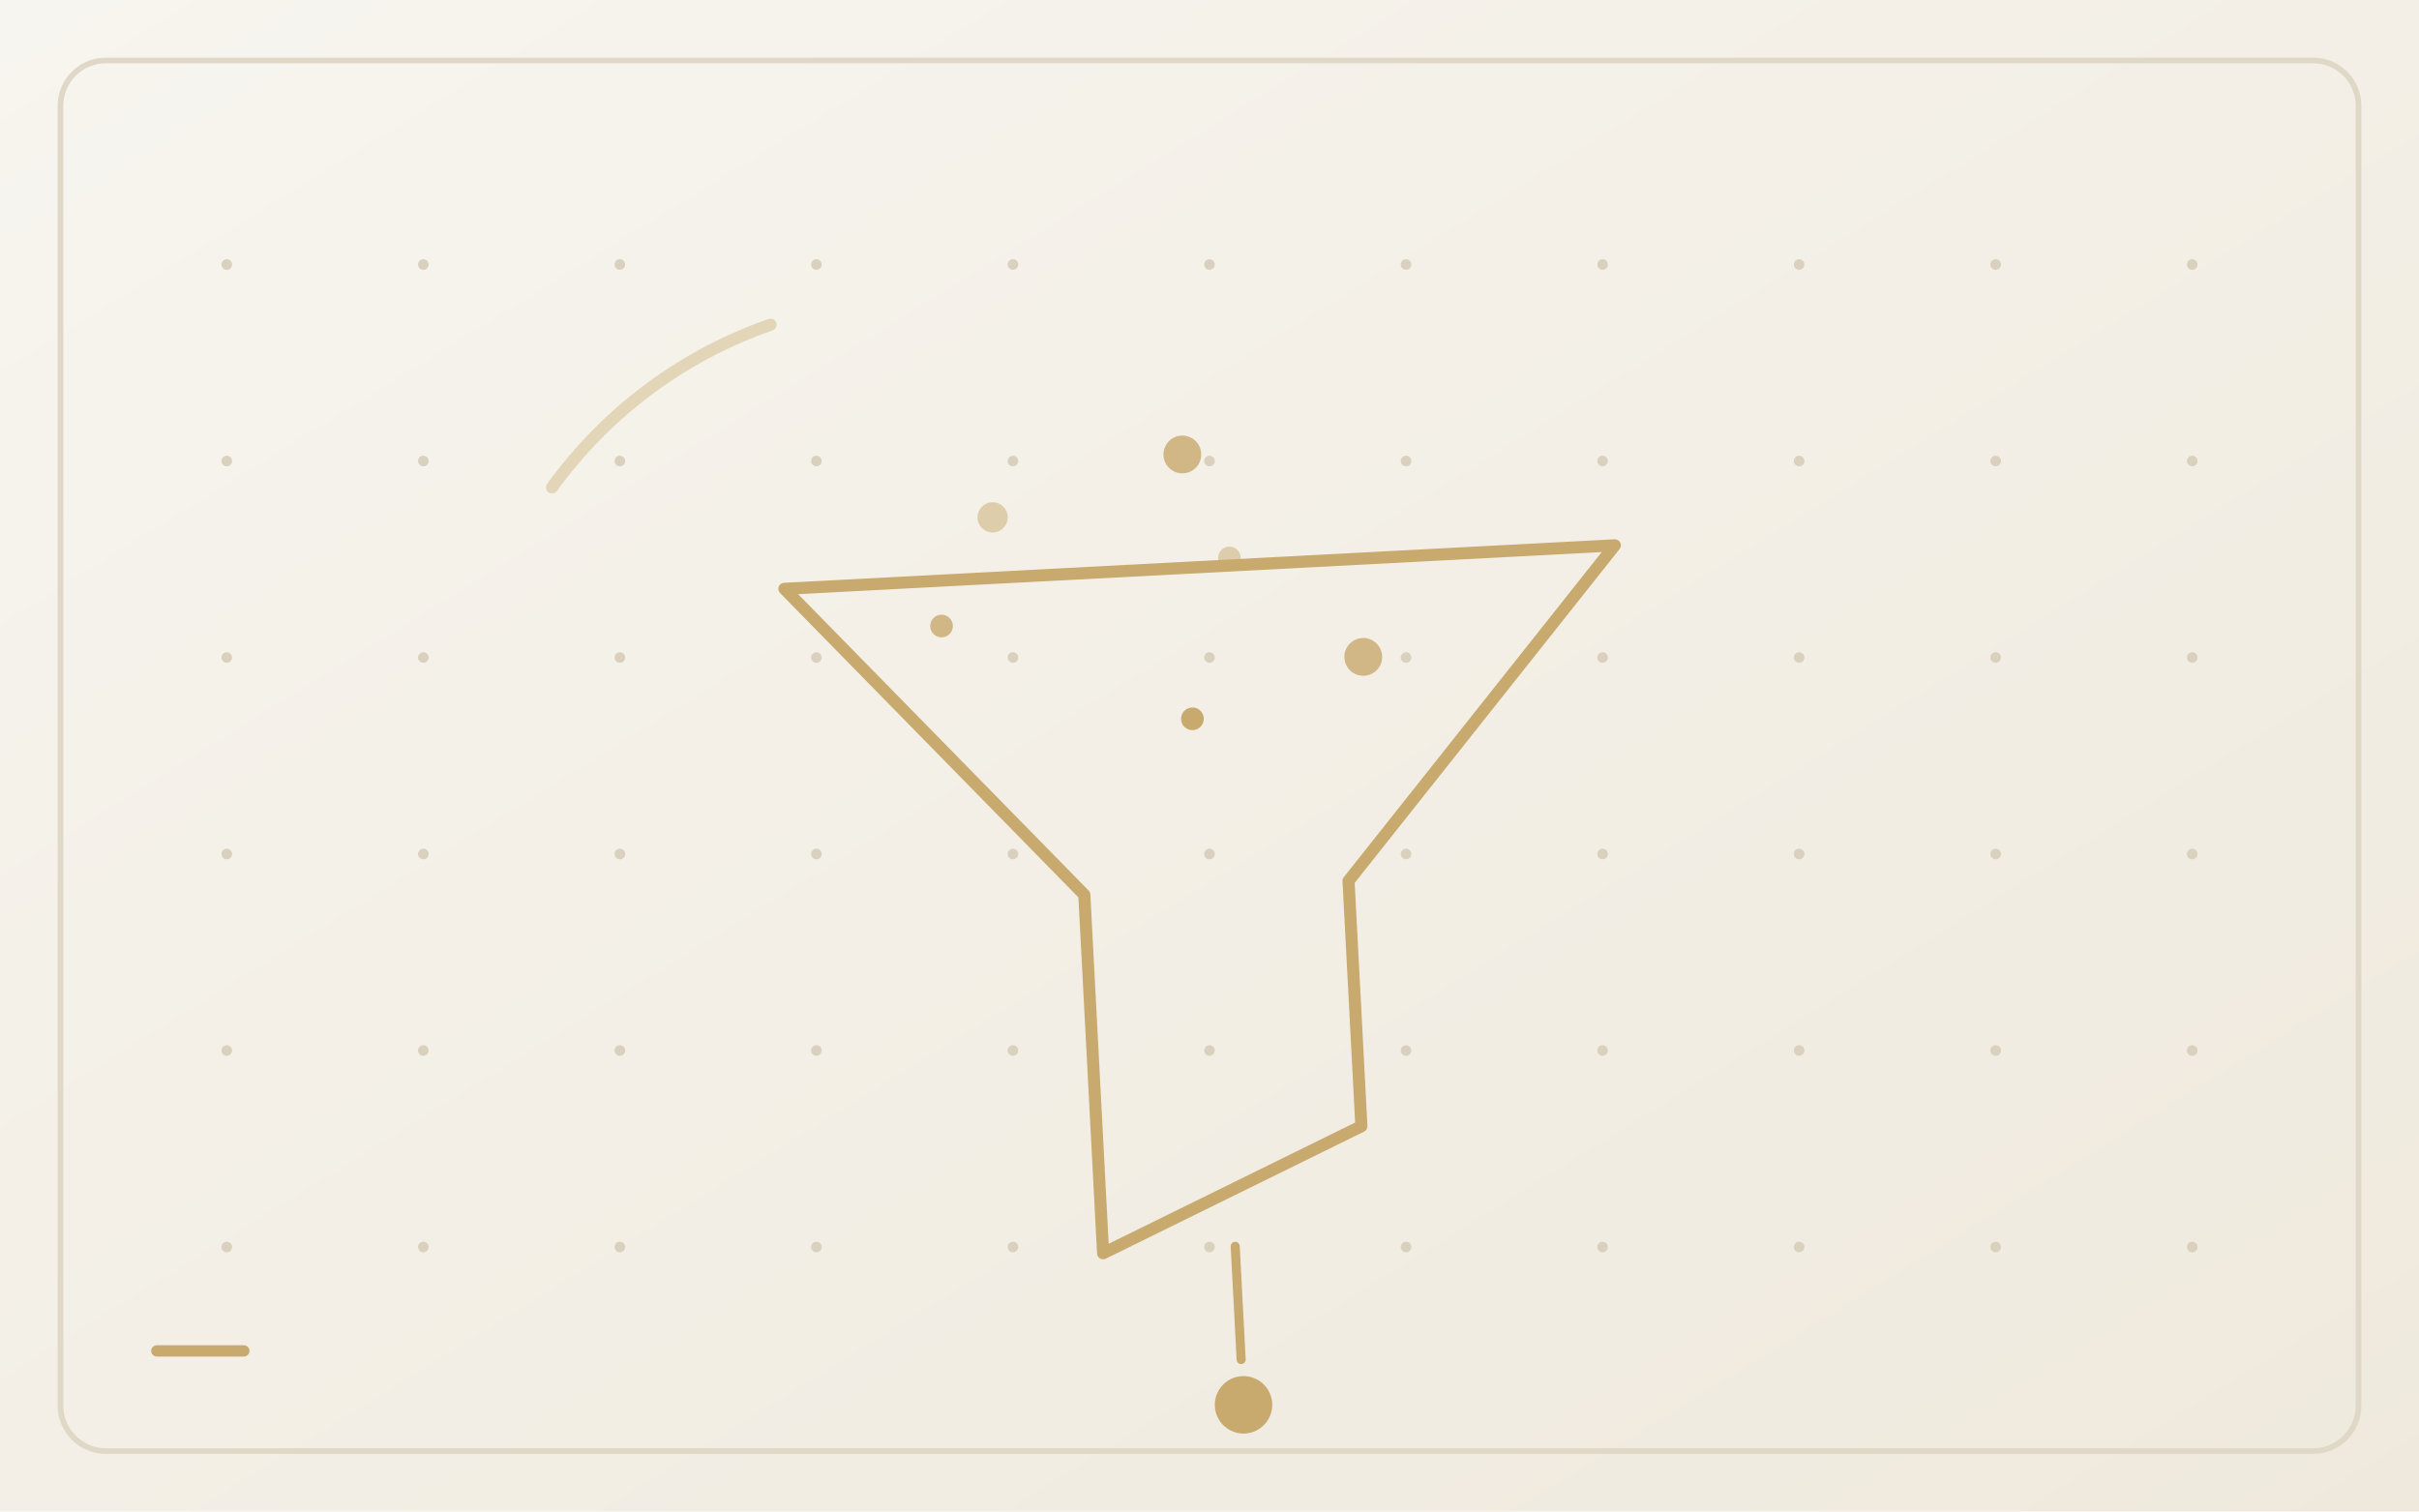
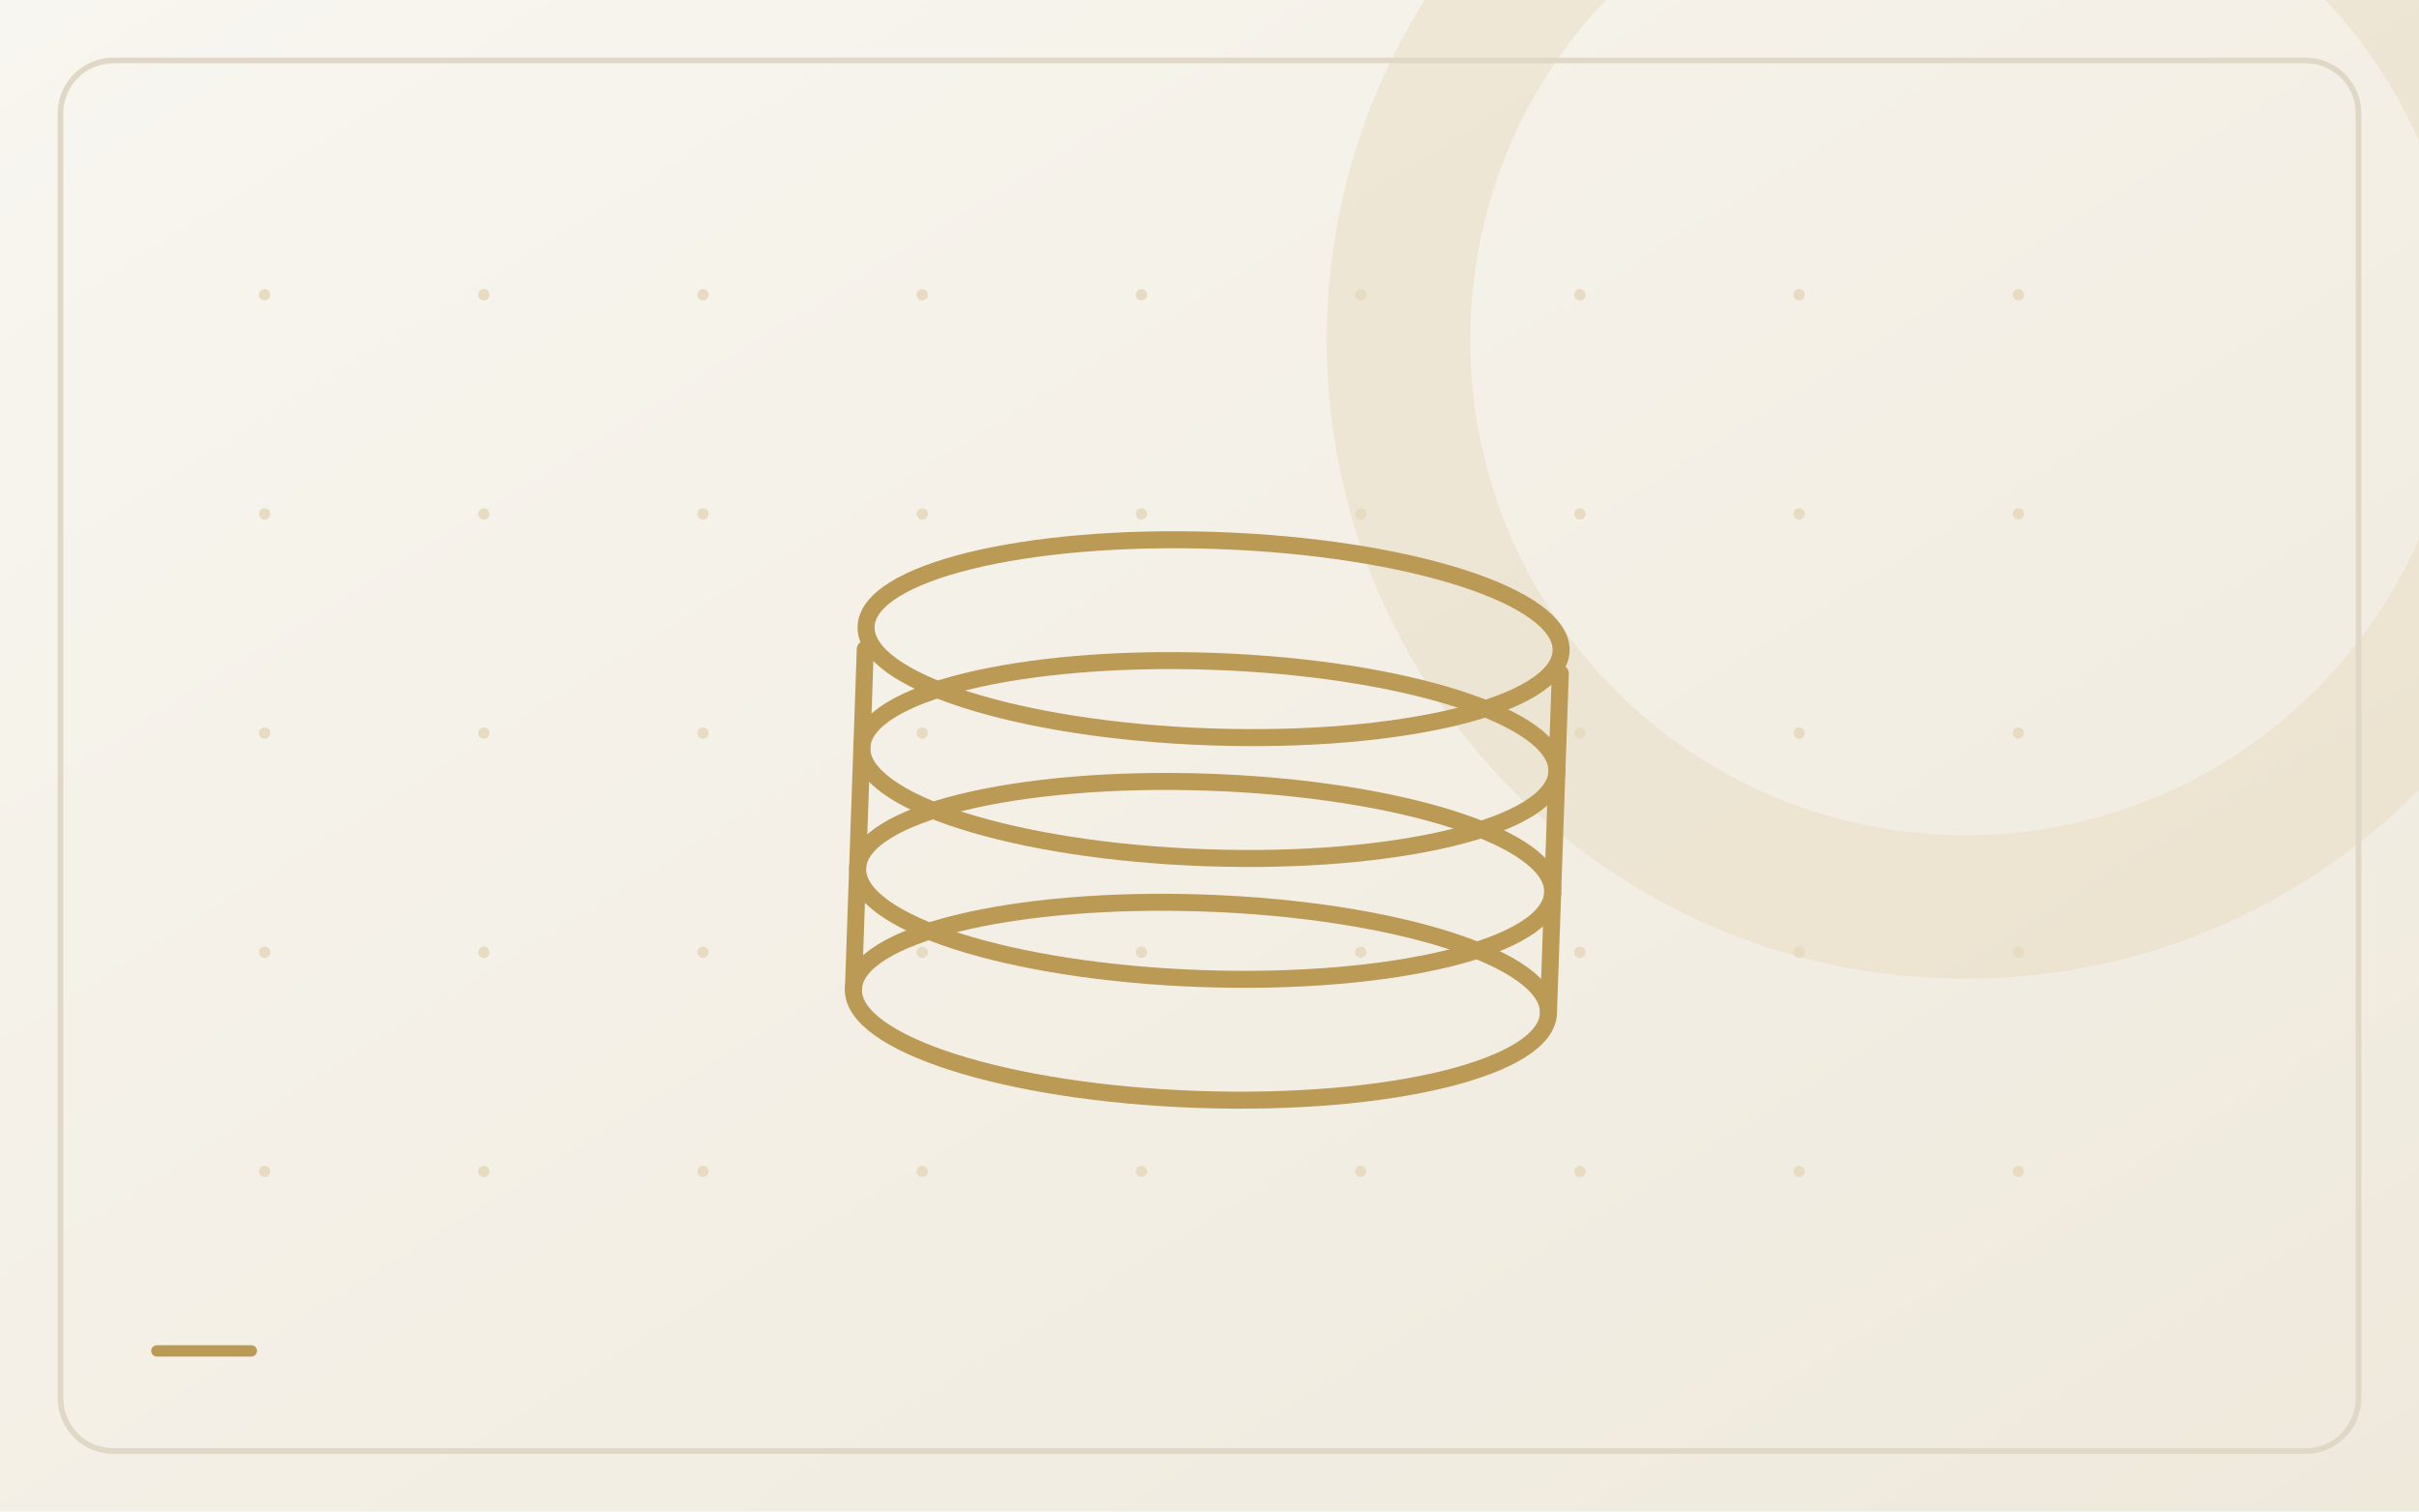
<svg xmlns="http://www.w3.org/2000/svg" viewBox="0 0 640 400" width="640" height="400">
  <defs>
    <linearGradient id="bg" x1="0" y1="0" x2="1" y2="1">
-       <stop offset="0" stop-color="#f7f5ef" />
-       <stop offset="1" stop-color="#efe9dd" />
+       <stop offset="0" stop-color="#f8f6f0" />
+       <stop offset="1" stop-color="#efe9dc" />
    </linearGradient>
  </defs>
  <rect width="640" height="400" fill="url(#bg)" />
-   <circle cx="60" cy="70" r="1.4" fill="#d9d0bd" />
-   <circle cx="60" cy="122" r="1.4" fill="#d9d0bd" />
-   <circle cx="60" cy="174" r="1.4" fill="#d9d0bd" />
-   <circle cx="60" cy="226" r="1.4" fill="#d9d0bd" />
-   <circle cx="60" cy="278" r="1.4" fill="#d9d0bd" />
-   <circle cx="60" cy="330" r="1.4" fill="#d9d0bd" />
-   <circle cx="112" cy="70" r="1.4" fill="#d9d0bd" />
-   <circle cx="112" cy="122" r="1.4" fill="#d9d0bd" />
-   <circle cx="112" cy="174" r="1.4" fill="#d9d0bd" />
-   <circle cx="112" cy="226" r="1.4" fill="#d9d0bd" />
-   <circle cx="112" cy="278" r="1.4" fill="#d9d0bd" />
-   <circle cx="112" cy="330" r="1.4" fill="#d9d0bd" />
-   <circle cx="164" cy="70" r="1.4" fill="#d9d0bd" />
-   <circle cx="164" cy="122" r="1.4" fill="#d9d0bd" />
-   <circle cx="164" cy="174" r="1.4" fill="#d9d0bd" />
-   <circle cx="164" cy="226" r="1.4" fill="#d9d0bd" />
-   <circle cx="164" cy="278" r="1.4" fill="#d9d0bd" />
-   <circle cx="164" cy="330" r="1.4" fill="#d9d0bd" />
-   <circle cx="216" cy="70" r="1.4" fill="#d9d0bd" />
-   <circle cx="216" cy="122" r="1.4" fill="#d9d0bd" />
-   <circle cx="216" cy="174" r="1.4" fill="#d9d0bd" />
-   <circle cx="216" cy="226" r="1.4" fill="#d9d0bd" />
-   <circle cx="216" cy="278" r="1.4" fill="#d9d0bd" />
-   <circle cx="216" cy="330" r="1.4" fill="#d9d0bd" />
-   <circle cx="268" cy="70" r="1.4" fill="#d9d0bd" />
-   <circle cx="268" cy="122" r="1.4" fill="#d9d0bd" />
-   <circle cx="268" cy="174" r="1.4" fill="#d9d0bd" />
-   <circle cx="268" cy="226" r="1.4" fill="#d9d0bd" />
-   <circle cx="268" cy="278" r="1.4" fill="#d9d0bd" />
-   <circle cx="268" cy="330" r="1.4" fill="#d9d0bd" />
-   <circle cx="320" cy="70" r="1.4" fill="#d9d0bd" />
-   <circle cx="320" cy="122" r="1.4" fill="#d9d0bd" />
-   <circle cx="320" cy="174" r="1.4" fill="#d9d0bd" />
-   <circle cx="320" cy="226" r="1.4" fill="#d9d0bd" />
-   <circle cx="320" cy="278" r="1.4" fill="#d9d0bd" />
-   <circle cx="320" cy="330" r="1.4" fill="#d9d0bd" />
-   <circle cx="372" cy="70" r="1.4" fill="#d9d0bd" />
-   <circle cx="372" cy="122" r="1.4" fill="#d9d0bd" />
-   <circle cx="372" cy="174" r="1.4" fill="#d9d0bd" />
-   <circle cx="372" cy="226" r="1.4" fill="#d9d0bd" />
-   <circle cx="372" cy="278" r="1.4" fill="#d9d0bd" />
-   <circle cx="372" cy="330" r="1.4" fill="#d9d0bd" />
-   <circle cx="424" cy="70" r="1.4" fill="#d9d0bd" />
-   <circle cx="424" cy="122" r="1.4" fill="#d9d0bd" />
-   <circle cx="424" cy="174" r="1.4" fill="#d9d0bd" />
-   <circle cx="424" cy="226" r="1.4" fill="#d9d0bd" />
-   <circle cx="424" cy="278" r="1.4" fill="#d9d0bd" />
-   <circle cx="424" cy="330" r="1.4" fill="#d9d0bd" />
-   <circle cx="476" cy="70" r="1.4" fill="#d9d0bd" />
-   <circle cx="476" cy="122" r="1.4" fill="#d9d0bd" />
-   <circle cx="476" cy="174" r="1.4" fill="#d9d0bd" />
-   <circle cx="476" cy="226" r="1.4" fill="#d9d0bd" />
-   <circle cx="476" cy="278" r="1.4" fill="#d9d0bd" />
-   <circle cx="476" cy="330" r="1.4" fill="#d9d0bd" />
-   <circle cx="528" cy="70" r="1.4" fill="#d9d0bd" />
-   <circle cx="528" cy="122" r="1.4" fill="#d9d0bd" />
-   <circle cx="528" cy="174" r="1.4" fill="#d9d0bd" />
-   <circle cx="528" cy="226" r="1.4" fill="#d9d0bd" />
-   <circle cx="528" cy="278" r="1.4" fill="#d9d0bd" />
-   <circle cx="528" cy="330" r="1.4" fill="#d9d0bd" />
-   <circle cx="580" cy="70" r="1.4" fill="#d9d0bd" />
-   <circle cx="580" cy="122" r="1.4" fill="#d9d0bd" />
-   <circle cx="580" cy="174" r="1.4" fill="#d9d0bd" />
-   <circle cx="580" cy="226" r="1.4" fill="#d9d0bd" />
-   <circle cx="580" cy="278" r="1.4" fill="#d9d0bd" />
-   <circle cx="580" cy="330" r="1.4" fill="#d9d0bd" />
-   <rect x="16" y="16" width="608" height="368" fill="none" stroke="#e0d8c7" stroke-width="1.5" rx="12" />
-   <g transform="rotate(-3 320 200)">
-     <g stroke="#c8a96e" fill="none" stroke-width="3.2" stroke-linecap="round" stroke-linejoin="round">
-       <path d="M210 150 H430 L355 235 V300 L285 330 V235 Z" />
-       <path d="M320 360 V330" stroke-width="2.4" />
-       <circle cx="320" cy="372" r="6" fill="#c8a96e" />
-     </g>
-     <circle cx="317" cy="120" r="5" fill="#c8a96e" opacity="0.8" />
-     <circle cx="266" cy="134" r="4" fill="#c8a96e" opacity="0.5" />
-     <circle cx="328" cy="148" r="3" fill="#c8a96e" opacity="0.5" />
-     <circle cx="251" cy="162" r="3" fill="#c8a96e" opacity="0.8" />
-     <circle cx="362" cy="176" r="5" fill="#c8a96e" opacity="0.8" />
-     <circle cx="316" cy="190" r="3" fill="#c8a96e" opacity="1" />
-     <path d="M150 120 a120 120 0 0 1 60 -40" stroke="#c8a96e" fill="none" stroke-width="3.2" stroke-linecap="round" stroke-linejoin="round" opacity="0.4" />
+   <circle cx="520" cy="90" r="150" fill="none" stroke="#e7dcc2" stroke-width="38" opacity="0.5" />
+   <circle cx="70" cy="78" r="1.5" fill="#e7dcc2" />
+   <circle cx="70" cy="136" r="1.5" fill="#e7dcc2" />
+   <circle cx="70" cy="194" r="1.5" fill="#e7dcc2" />
+   <circle cx="70" cy="252" r="1.5" fill="#e7dcc2" />
+   <circle cx="70" cy="310" r="1.5" fill="#e7dcc2" />
+   <circle cx="128" cy="78" r="1.5" fill="#e7dcc2" />
+   <circle cx="128" cy="136" r="1.5" fill="#e7dcc2" />
+   <circle cx="128" cy="194" r="1.5" fill="#e7dcc2" />
+   <circle cx="128" cy="252" r="1.5" fill="#e7dcc2" />
+   <circle cx="128" cy="310" r="1.5" fill="#e7dcc2" />
+   <circle cx="186" cy="78" r="1.5" fill="#e7dcc2" />
+   <circle cx="186" cy="136" r="1.5" fill="#e7dcc2" />
+   <circle cx="186" cy="194" r="1.5" fill="#e7dcc2" />
+   <circle cx="186" cy="252" r="1.5" fill="#e7dcc2" />
+   <circle cx="186" cy="310" r="1.5" fill="#e7dcc2" />
+   <circle cx="244" cy="78" r="1.5" fill="#e7dcc2" />
+   <circle cx="244" cy="136" r="1.5" fill="#e7dcc2" />
+   <circle cx="244" cy="194" r="1.5" fill="#e7dcc2" />
+   <circle cx="244" cy="252" r="1.5" fill="#e7dcc2" />
+   <circle cx="244" cy="310" r="1.5" fill="#e7dcc2" />
+   <circle cx="302" cy="78" r="1.5" fill="#e7dcc2" />
+   <circle cx="302" cy="136" r="1.5" fill="#e7dcc2" />
+   <circle cx="302" cy="194" r="1.5" fill="#e7dcc2" />
+   <circle cx="302" cy="252" r="1.5" fill="#e7dcc2" />
+   <circle cx="302" cy="310" r="1.5" fill="#e7dcc2" />
+   <circle cx="360" cy="78" r="1.5" fill="#e7dcc2" />
+   <circle cx="360" cy="136" r="1.5" fill="#e7dcc2" />
+   <circle cx="360" cy="194" r="1.5" fill="#e7dcc2" />
+   <circle cx="360" cy="252" r="1.5" fill="#e7dcc2" />
+   <circle cx="360" cy="310" r="1.5" fill="#e7dcc2" />
+   <circle cx="418" cy="78" r="1.5" fill="#e7dcc2" />
+   <circle cx="418" cy="136" r="1.5" fill="#e7dcc2" />
+   <circle cx="418" cy="194" r="1.5" fill="#e7dcc2" />
+   <circle cx="418" cy="252" r="1.5" fill="#e7dcc2" />
+   <circle cx="418" cy="310" r="1.5" fill="#e7dcc2" />
+   <circle cx="476" cy="78" r="1.5" fill="#e7dcc2" />
+   <circle cx="476" cy="136" r="1.5" fill="#e7dcc2" />
+   <circle cx="476" cy="194" r="1.5" fill="#e7dcc2" />
+   <circle cx="476" cy="252" r="1.5" fill="#e7dcc2" />
+   <circle cx="476" cy="310" r="1.5" fill="#e7dcc2" />
+   <circle cx="534" cy="78" r="1.5" fill="#e7dcc2" />
+   <circle cx="534" cy="136" r="1.5" fill="#e7dcc2" />
+   <circle cx="534" cy="194" r="1.5" fill="#e7dcc2" />
+   <circle cx="534" cy="252" r="1.5" fill="#e7dcc2" />
+   <circle cx="534" cy="310" r="1.5" fill="#e7dcc2" />
+   <rect x="16" y="16" width="608" height="368" fill="none" stroke="#e0d8c7" stroke-width="1.5" rx="14" />
+   <g transform="rotate(2 320 200)">
+     <path d="M228 175 V265 M412 175 V265" stroke="#bb9a55" fill="none" stroke-width="4.5" stroke-linecap="round" stroke-linejoin="round" />
+     <ellipse cx="320" cy="265" rx="92" ry="26" stroke="#bb9a55" fill="none" stroke-width="4.5" stroke-linecap="round" stroke-linejoin="round" />
+     <ellipse cx="320" cy="233" rx="92" ry="26" stroke="#bb9a55" fill="none" stroke-width="4.5" stroke-linecap="round" stroke-linejoin="round" />
+     <ellipse cx="320" cy="201" rx="92" ry="26" stroke="#bb9a55" fill="none" stroke-width="4.5" stroke-linecap="round" stroke-linejoin="round" />
+     <ellipse cx="320" cy="169" rx="92" ry="26" stroke="#bb9a55" fill="none" stroke-width="4.5" stroke-linecap="round" stroke-linejoin="round" />
  </g>
-   <rect x="40" y="356" width="26" height="3" rx="1.5" fill="#c8a96e" />
+   <rect x="40" y="356" width="28" height="3" rx="1.5" fill="#bb9a55" />
</svg>
